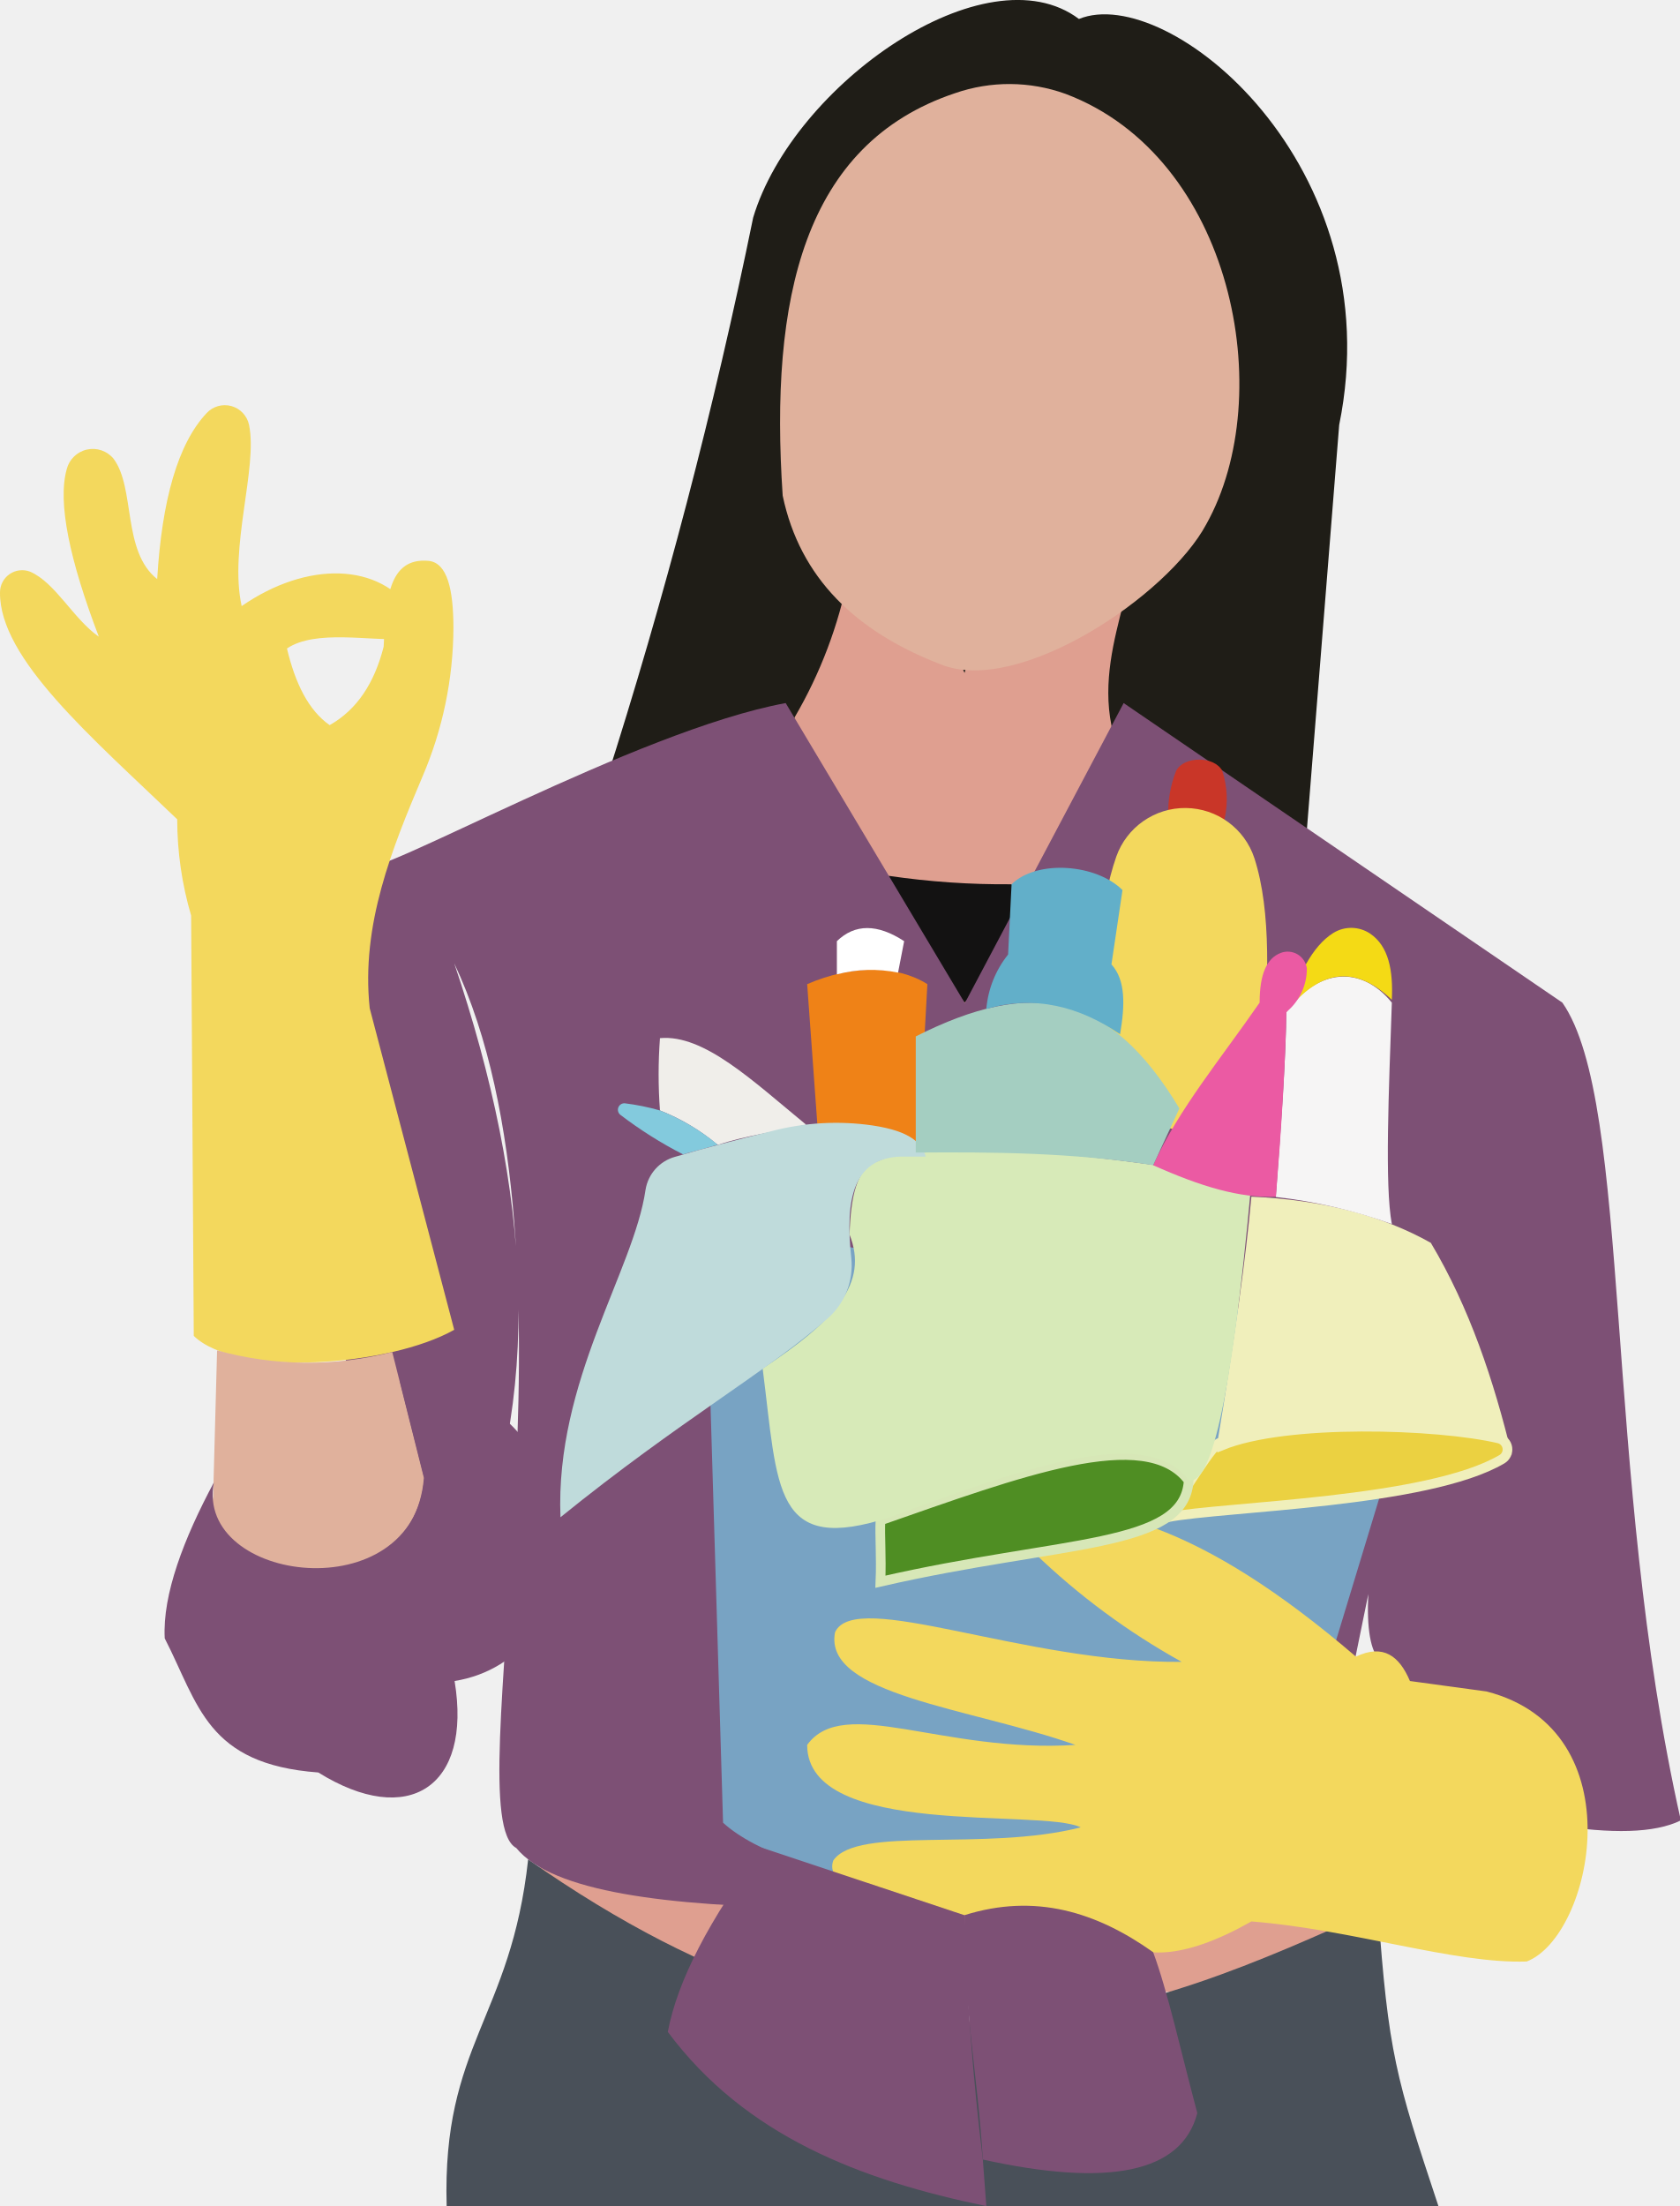
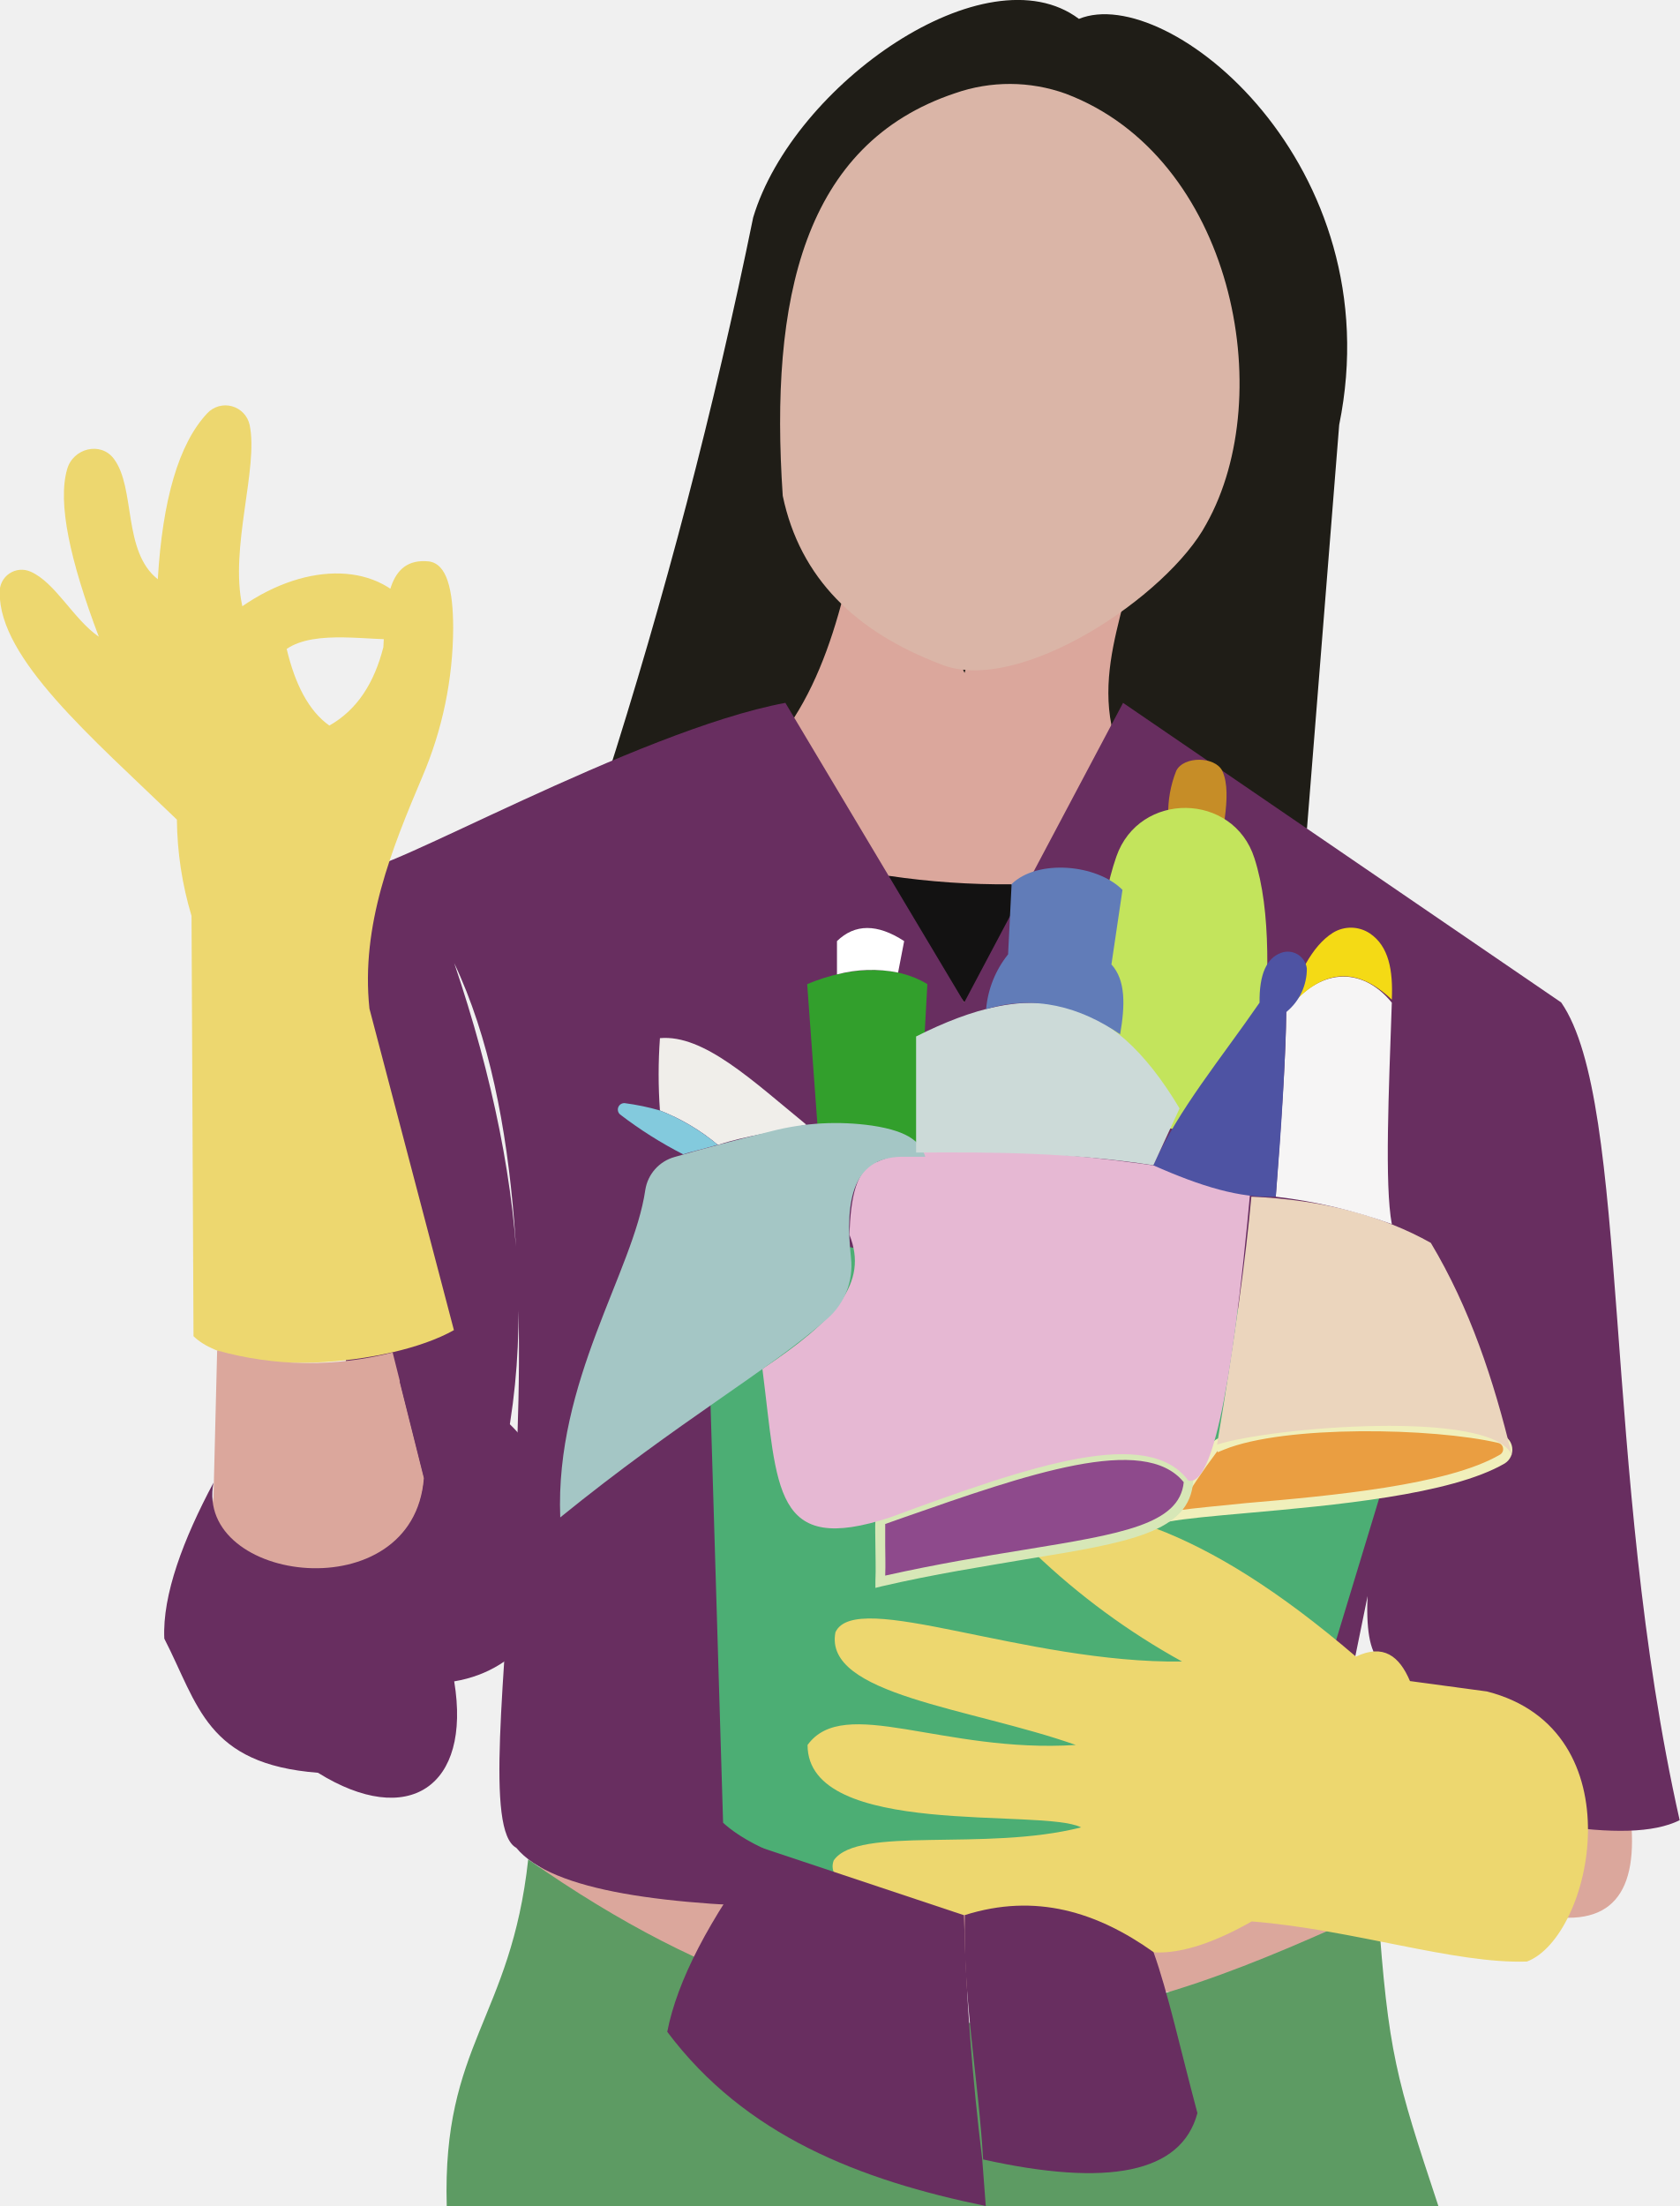
- <svg xmlns="http://www.w3.org/2000/svg" id="Camada_1" data-name="Camada 1" viewBox="0 0 173.58 227.92">
+ <svg xmlns="http://www.w3.org/2000/svg" id="Camada_1" data-name="Camada 1" viewBox="0 0 229.54 301.4">
  <defs>
-     <style>.cls-1{fill:#1f1d17;}.cls-2{fill:#df9f90;}.cls-3{fill:#495059;}.cls-4{fill:#131212;}.cls-5{fill:#7d5075;}.cls-6{fill:#78a3c3;}.cls-7{fill:#f3d85d;}.cls-8{fill:#e0b19c;}.cls-9{fill:#ebd141;stroke:#f0efbb;}.cls-10,.cls-24,.cls-9{stroke-miterlimit:10;}.cls-10{fill:#4f8e23;stroke:#d7e7b7;}.cls-11{fill:#f0efbb;}.cls-12{fill:#d7eab8;}.cls-13{fill:#f6f5f5;}.cls-14{fill:#f4da15;}.cls-15{fill:#f0eeea;}.cls-16{fill:#83cadd;}.cls-17{fill:#ef8217;}.cls-18{fill:#bfdbdb;}.cls-19{fill:#fff;}.cls-20{fill:#c93628;}.cls-21{fill:#eb5aa3;}.cls-22{fill:#a4cec1;}.cls-23{fill:#62afc9;}.cls-24{fill:none;stroke:#000;}</style>
+     <style>.cls-1{fill:#dba79c;}.cls-2{fill:#1f1d17;}.cls-3{fill:#5d9b63;}.cls-4{fill:#131212;}.cls-5{fill:#682e60;}.cls-6{fill:#4cae74;}.cls-7{fill:#edd76f;}.cls-8{fill:#ea9e41;}.cls-9{fill:#f0efbb;}.cls-10{fill:#8e4a8c;}.cls-11{fill:#d7e7b7;}.cls-12{fill:#ebd5bd;}.cls-13{fill:#e6b8d3;}.cls-14{fill:#f6f5f5;}.cls-15{fill:#f4da15;}.cls-16{fill:#f0eeea;}.cls-17{fill:#83cadd;}.cls-18{fill:#329f2c;}.cls-19{fill:#a4c6c5;}.cls-20{fill:#fff;}.cls-21{fill:#c68d27;}.cls-22{fill:#c3e45c;}.cls-23{fill:#4e53a3;}.cls-24{fill:#ccdad8;}.cls-25{fill:#617cb8;}.cls-26{fill:none;stroke:#000;stroke-miterlimit:10;}.cls-27{fill:#dab5a7;}</style>
  </defs>
-   <path class="cls-1" d="M113.38,12.57c9.22-3.78,32.36,15.12,26.89,41.94l-3.33,41.71L64.42,91.59a558.35,558.35,0,0,0,15.3-58.5C83.86,19.29,103.81,5.37,113.38,12.57Z" transform="translate(-1.9 -10.61)" />
-   <rect class="cls-2" x="55.77" y="190.93" width="83.94" height="14.87" />
-   <path class="cls-3" d="M56.47,202.72c-1.79,16.45-8.9,19.11-8.42,35.81H150.52c-4.39-13.23-5.18-15.8-6.24-30.76C119.79,218.88,94.94,229.71,56.47,202.72Z" transform="translate(-1.9 -10.61)" />
-   <path class="cls-2" d="M116.74,85.57c-.91-4.53.27-8.85,1.23-12.64-7.43-7-12.93-4.69-16.41,7.2-2.7-6.15-6.22-10.52-12-10.08A47.11,47.11,0,0,1,84,84.73l-4.24,18.68c12,19.93,25.46,25.2,41.33,7.87Z" transform="translate(-1.9 -10.61)" />
-   <path class="cls-4" d="M93.73,101.1a82.37,82.37,0,0,0,12.69.87c2.74,3.28-.19,7.59-4.86,12.23C98.29,109.77,92.22,104.79,93.73,101.1Z" transform="translate(-1.9 -10.61)" />
-   <path class="cls-5" d="M48.83,110.13c14.45,30.6,0,88,6.41,91.41,7.45,9.11,47.58,5.83,81.7,4.83l16.94-83c-4.75,22-13,51-10,57.87l.21,11.45,18.48,6.48c5.83.92,10.27.86,13-.48-8.1-36-5-74.09-12.24-84.49L118,83.25l-16.41,31L83.08,83.25c-15.42,2.83-42.51,18.28-43.75,17L37,170.13,49.72,174C58.24,155.22,56.76,133.59,48.83,110.13Z" transform="translate(-1.9 -10.61)" />
-   <path class="cls-6" d="M74.75,137.08l1.86,61.85c6.73,6.17,29.89,10.16,55.14,8.16L149.39,149Z" transform="translate(-1.9 -10.61)" />
-   <path class="cls-7" d="M12.11,76.39c-3-7.87-4.28-13.84-3.32-17.29A2.78,2.78,0,0,1,13.63,58c2.28,3.05.87,9.55,4.51,12.44.49-8.16,2.14-14,5.12-17.16a2.56,2.56,0,0,1,4.37,1.22c.93,4.44-2.09,12.7-.76,18.73,6.79-4.7,14.32-4.51,17.73.67a1.74,1.74,0,0,1-1.27,2.71c-3.08.26-8.82-1-11.78,1,.86,3.63,2.24,6.4,4.41,7.92,2.87-1.62,4.64-4.41,5.58-8.1.23-4.59.37-9.29,4.68-8.87,1.89.23,2.52,2.93,2.53,6.88a39.38,39.38,0,0,1-3.19,15.39c-3.14,7.41-6.38,15.33-5.46,23.95L48.83,148c-6.66,3.78-22.5,4.95-26.91.63l-.27-43.42a35.36,35.36,0,0,1-1.44-9.95C11.32,86.73,1.85,78.67,1.9,71.84A2.29,2.29,0,0,1,5,69.67C7.62,70.79,9.47,74.55,12.11,76.39Z" transform="translate(-1.9 -10.61)" />
-   <path class="cls-8" d="M24.33,150.13l-.41,15.17c-1.8,8.46,20.61,12.33,21.78-2l-3.27-13A35.11,35.11,0,0,1,24.33,150.13Z" transform="translate(-1.9 -10.61)" />
-   <path class="cls-5" d="M24,163.77c-3.11,5.81-5.32,11.58-5.08,16.11,3.51,6.84,4.32,13,15.87,13.86,9.28,5.78,15.9,1.53,14.08-9.45,14.24-2.34,15.23-24.48-.52-30.51a7.35,7.35,0,0,0-5.13-.45l2.52,10C44.62,177.09,22,174.16,24,163.77Z" transform="translate(-1.9 -10.61)" />
-   <path class="cls-7" d="M108.78,171.06l12.52-2.54c6,2.25,12.67,6.37,20.7,13.25,2.84-1.35,4.49-.05,5.58,2.52l7.92,1.08c15.54,4,10.91,25.32,4.14,27.9-7.53.25-17.88-3.3-28.44-4.14-7.06,4-11.61,4-14.58,1.44-11.7-1.92-30.36-2.94-28.62-7.74,2.48-3.62,15.63-.89,25.56-3.42-4-2-28.26,1.2-28.26-8.52,3.77-5.21,14,.88,27.72,0-10.86-3.84-26.1-5.16-24.84-11.64,2.1-4.56,19.62,3.24,35.82,3.06A72.54,72.54,0,0,1,108.78,171.06Z" transform="translate(-1.9 -10.61)" />
-   <path class="cls-9" d="M122.51,167.37c6-1.14,26.9-1.48,34.58-6a1.17,1.17,0,0,0-.32-2.14c-6.33-1.49-22-2-28.63.72C128.07,158.54,125.55,162.55,122.51,167.37Z" transform="translate(-1.9 -10.61)" />
-   <path class="cls-10" d="M92.87,167.7c-.08,1.59.11,3.76,0,6.33,18.83-4.32,31.43-3.42,31.85-10.44C120.31,157.71,107.08,162.75,92.87,167.7Z" transform="translate(-1.9 -10.61)" />
-   <path class="cls-11" d="M131.2,134.25c7.44.32,13.63,2,18.54,4.77,4,6.71,6.49,14.17,8.37,21.92-2-4.79-24.93-2.88-30.46-1.08C129.46,149,130.64,140.45,131.2,134.25Z" transform="translate(-1.9 -10.61)" />
-   <path class="cls-12" d="M80.7,152c1.6,12.47,1.06,19.35,13.24,15.33,14.85-5.5,26.59-9.4,30.78-3.78,2.19.5,4.35-7.28,6.48-30.78-13.2-2.89-33.66-4.68-38.59-2.19-2.24.64-2.81,3.78-2.93,7.59C91.67,143.16,88.27,147,80.7,152Z" transform="translate(-1.9 -10.61)" />
-   <path class="cls-13" d="M145.71,137.08c-.75-4-.31-13.79,0-22.88-3.13-3.85-7.63-3.62-10.91,1,0,3.77-.46,10.8-1.08,19.08A52.72,52.72,0,0,1,145.71,137.08Z" transform="translate(-1.9 -10.61)" />
-   <path class="cls-14" d="M145.71,113.91c.14-3-.31-5.53-2.24-6.84a3.52,3.52,0,0,0-3.82-.06c-2.2,1.38-3.66,4.45-4.85,8.16C138.18,110.88,141.8,110.17,145.71,113.91Z" transform="translate(-1.9 -10.61)" />
-   <path class="cls-15" d="M70.09,125.34a50.26,50.26,0,0,1,0-7.47c4.55-.42,9.58,4.41,15.1,8.94-3.06.72-6.27,1.13-9.13,2.09A21.53,21.53,0,0,0,70.09,125.34Z" transform="translate(-1.9 -10.61)" />
-   <path class="cls-16" d="M70.09,125.34a23.74,23.74,0,0,0-3.64-.74.67.67,0,0,0-.48,1.17,42.52,42.52,0,0,0,6.51,4.11c.68-.22,2-.52,3.58-1A21.87,21.87,0,0,0,70.09,125.34Z" transform="translate(-1.9 -10.61)" />
-   <path class="cls-17" d="M86.49,128.67,85.3,112.29c4.63-2,9.23-2,12.42,0l-.9,16.38Z" transform="translate(-1.9 -10.61)" />
-   <path class="cls-18" d="M68.6,133.53c-1.21,8.37-9.35,19.74-8.79,33.84,12.35-10,21.45-15.09,27.65-20.58a7.28,7.28,0,0,0,2.4-6.2c-.67-6.1.17-10.67,5.7-10.48h2c-.45-1.38-1.52-2.62-5.5-3.22a26.3,26.3,0,0,0-10.41.58c-3.52.88-6.9,1.75-10,2.66A4.23,4.23,0,0,0,68.6,133.53Z" transform="translate(-1.9 -10.61)" />
-   <path class="cls-19" d="M88.37,111.28v-3.43q2.8-2.71,6.95,0l-.63,3.25A13.83,13.83,0,0,0,88.37,111.28Z" transform="translate(-1.9 -10.61)" />
-   <path class="cls-20" d="M122.6,94.9a11.79,11.79,0,0,1,.82-4.64c.79-1.57,4-1.54,4.77,0a9.36,9.36,0,0,1,.25,4.91c-.13,1-1.53,1.76-3,1.56l-.81-.12C123.43,96.48,122.57,95.74,122.6,94.9Z" transform="translate(-1.9 -10.61)" />
-   <path class="cls-7" d="M114.78,119.22c.18-7.76.68-15,2.46-20.11a7.54,7.54,0,0,1,14.27.17c1.76,5.46,1.49,13.12.76,21.27a7.56,7.56,0,0,1-9,6.74l-2.44-.49A7.54,7.54,0,0,1,114.78,119.22Z" transform="translate(-1.9 -10.61)" />
-   <path class="cls-21" d="M121.05,131c2.67-5.85,6.94-10.93,11-16.8,0-3,.76-4.6,2.19-5.14a2,2,0,0,1,2.69,1.61,5.78,5.78,0,0,1-2.12,4.5c-.1,5.37-.5,11.88-1.08,19.08C130,134.41,126,133.21,121.05,131Z" transform="translate(-1.9 -10.61)" />
-   <path class="cls-22" d="M96.52,129.69c0-5.16,0-9.45,0-12,12-6.06,20-4.62,27.24,7.44L121.05,131C112.64,129.68,104.52,129.63,96.52,129.69Z" transform="translate(-1.9 -10.61)" />
-   <path class="cls-23" d="M103.81,114.86c5-1.49,9.69-.23,13.82,2.61.51-3,.59-5.59-.89-7.22l1.14-7.68c-2.7-2.7-8.82-3.18-11.46-.6l-.36,7.26a10.41,10.41,0,0,0-2.25,5.63" transform="translate(-1.9 -10.61)" />
-   <path class="cls-24" d="M101.56,114.2" transform="translate(-1.9 -10.61)" />
-   <path class="cls-5" d="M80.7,201.54c-5.52,7.39-8.81,13.74-9.8,19,8,10.75,19.9,15.32,32.91,18l-.36-4.8c-1-8.25-1.67-16.64-1.89-25.25Z" transform="translate(-1.9 -10.61)" />
-   <path class="cls-5" d="M125.61,228.93c-1.72-6.45-3.06-12.57-4.56-16.62-5.84-4.15-12.18-6.13-19.49-3.83-.22,8.61,1.41,17,1.89,25.25C116.36,236.58,124,235.15,125.61,228.93Z" transform="translate(-1.9 -10.61)" />
-   <path class="cls-8" d="M100.57,20.24C84.92,25.48,81.4,41.48,82.77,61.82c1.79,8.54,7.6,14.06,16.3,17.42,8.05,3.31,23.52-7.08,27.47-14.47C134,51.43,129.28,26.83,112,20.31A17.11,17.11,0,0,0,100.57,20.24Z" transform="translate(-1.9 -10.61)" />
+   <path class="cls-1" d="M215.73,269.9c10.4,2.31,14.1-2.89,12.86-13.65l-13.81-1.74Z" transform="translate(-5.83 -8.42)" />
+   <path class="cls-2" d="M153.25,11c12.2-5,42.79,20,35.56,55.46l-4.4,55.15-95.9-6.12a736.32,736.32,0,0,0,20.23-77.36C114.21,19.91,140.6,1.5,153.25,11Z" transform="translate(-5.83 -8.42)" />
+   <rect class="cls-1" x="73.75" y="252.49" width="111" height="19.66" />
+   <path class="cls-3" d="M78,262.47c-2.37,21.75-11.77,25.27-11.13,47.35H202.36c-5.79-17.49-6.85-20.89-8.25-40.68C161.73,283.84,128.87,298.16,78,262.47Z" transform="translate(-5.83 -8.42)" />
+   <path class="cls-1" d="M157.7,107.55c-1.2-6,.36-11.7,1.62-16.71-9.81-9.27-17.1-6.2-21.7,9.52-3.56-8.14-8.22-13.91-15.87-13.33-1.66,7.19-3.88,13.89-7.4,19.42l-5.61,24.69c15.81,26.36,33.67,33.33,54.66,10.41Z" transform="translate(-5.83 -8.42)" />
+   <path class="cls-4" d="M127.27,128.08a108.09,108.09,0,0,0,16.78,1.16c3.63,4.33-.25,10-6.43,16.17C133.3,139.55,125.27,133,127.27,128.08Z" transform="translate(-5.83 -8.42)" />
+   <path class="cls-5" d="M67.89,140c19.11,40.46,0,116.32,8.48,120.88,9.85,12,62.92,7.71,108,6.38l22.4-109.75c-6.28,29.14-17.23,67.49-13.29,76.52l.27,15.14,24.44,8.57c7.71,1.22,13.59,1.14,17.14-.63-10.71-47.57-6.67-98-16.19-111.73l-59.86-40.93-21.7,40.93-24.44-40.93C92.8,108.23,57,128.65,55.34,127l-3.09,92.38,16.82,5.16C80.34,199.66,78.38,171.05,67.89,140Z" transform="translate(-5.83 -8.42)" />
+   <path class="cls-6" d="M102.17,175.67l2.46,81.79c8.9,8.16,39.52,13.43,72.91,10.79l23.33-76.85Z" transform="translate(-5.83 -8.42)" />
+   <path class="cls-7" d="M19.33,95.41C15.39,85,13.68,77.11,15,72.54c.8-2.89,4.6-3.84,6.39-1.43,3,4,1.16,12.63,6,16.45.65-10.79,2.83-18.5,6.77-22.69a3.39,3.39,0,0,1,5.78,1.61c1.24,5.87-2.76,16.79-1,24.77,9-6.22,18.95-6,23.46.89a2.3,2.3,0,0,1-1.68,3.58C56.55,96.06,49,94.36,45,97.08c1.14,4.8,3,8.47,5.83,10.47,3.8-2.14,6.14-5.83,7.38-10.71.31-6.06.49-12.28,6.19-11.72,2.5.3,3.34,3.87,3.35,9.09a52.22,52.22,0,0,1-4.22,20.35c-4.15,9.81-8.43,20.27-7.22,31.67l11.54,43.92c-8.81,5-29.75,6.54-35.58.83L32,133.56A47.24,47.24,0,0,1,30,120.4c-11.75-11.32-24.27-22-24.21-31A3,3,0,0,1,10,86.52C13.4,88,15.84,93,19.33,95.41Z" transform="translate(-5.83 -8.42)" />
+   <path class="cls-1" d="M35.5,192.93,35,213c-2.38,11.19,27.25,16.31,28.8-2.61l-4.32-17.18A46.4,46.4,0,0,1,35.5,192.93Z" transform="translate(-5.83 -8.42)" />
+   <path class="cls-5" d="M35,211c-4.1,7.68-7,15.32-6.72,21.3,4.65,9.05,5.72,17.14,21,18.33,12.27,7.64,21,2,18.61-12.49C86.72,235,88,205.72,67.2,197.75a9.76,9.76,0,0,0-6.77-.6l3.32,13.22C62.32,228.58,32.39,224.71,35,211Z" transform="translate(-5.83 -8.42)" />
+   <path class="cls-7" d="M147.18,220.61l16.54-3.37c7.91,3,16.77,8.43,27.38,17.52,3.76-1.79,5.94-.06,7.38,3.34L209,239.52c20.55,5.24,14.43,33.49,5.47,36.9-9.94.34-23.64-4.36-37.61-5.48-9.32,5.29-15.35,5.28-19.28,1.91-15.47-2.54-40.13-3.89-37.84-10.24,3.28-4.79,20.68-1.17,33.8-4.52-5.24-2.7-37.37,1.59-37.37-11.26,5-6.9,18.52,1.16,36.65,0-14.36-5.08-34.51-6.83-32.84-15.4,2.77-6,25.94,4.29,47.36,4A96.63,96.63,0,0,1,147.18,220.61Z" transform="translate(-5.83 -8.42)" />
+   <path class="cls-8" d="M165.32,215.72c7.89-1.5,35.58-2,45.73-7.88a1.54,1.54,0,0,0-.41-2.83c-8.38-2-29.14-2.6-37.87,1C172.68,204.05,169.34,209.35,165.32,215.72Z" transform="translate(-5.83 -8.42)" />
+   <path class="cls-9" d="M164,216.65l.9-1.43c5.82-9.22,6.85-10.57,7.91-10.29a.87.87,0,0,1,.35.19c9.42-3.45,29.86-2.59,37.68-.76a2.21,2.21,0,0,1,.6,4c-7.39,4.31-23.52,5.74-35.3,6.79-4.52.4-8.43.75-10.64,1.17Zm8.19-10a96.94,96.94,0,0,0-5.48,8.14c2.33-.33,5.62-.62,9.31-1,11.66-1,27.62-2.45,34.75-6.62a.86.86,0,0,0,.43-.89.85.85,0,0,0-.67-.72c-8.81-2.07-29.11-2.48-37.46.92l-.87.36Z" transform="translate(-5.83 -8.42)" />
+   <path class="cls-10" d="M126.14,216.16c-.12,2.11.13,5,0,8.37,24.89-5.71,41.55-4.52,42.11-13.81C162.42,203,144.92,209.61,126.14,216.16Z" transform="translate(-5.83 -8.42)" />
+   <path class="cls-11" d="M125.44,225.37l0-.87c.08-1.8,0-3.47,0-4.94,0-1.31-.06-2.44,0-3.43l0-.45,3.36-1.17c18.3-6.41,34.1-11.94,39.92-4.18l.14.19v.24c-.43,7.05-8.85,8.42-22.81,10.69-5.82,1-12.42,2-19.82,3.72Zm1.34-8.73c0,.84,0,1.8,0,2.89,0,1.26.06,2.65,0,4.16,7.11-1.59,13.45-2.63,19.07-3.54C159,218,167,216.71,167.57,210.93c-5.39-6.69-21.37-1.09-38.27,4.82Z" transform="translate(-5.83 -8.42)" />
+   <path class="cls-12" d="M176.81,171.92c9.85.42,18,2.64,24.52,6.31,5.32,8.88,8.6,18.74,11.07,29-2.66-6.34-33-3.81-40.28-1.43C174.53,191.36,176.07,180.13,176.81,171.92Z" transform="translate(-5.83 -8.42)" />
+   <path class="cls-13" d="M110,195.45c2.11,16.49,1.4,25.59,17.5,20.27,19.65-7.27,35.17-12.42,40.71-5,2.89.67,5.76-9.62,8.56-40.7-17.45-3.82-44.51-6.19-51-2.9-3,.85-3.71,5-3.88,10C124.55,183.71,120,188.77,110,195.45Z" transform="translate(-5.83 -8.42)" />
+   <path class="cls-14" d="M196,175.67c-1-5.35-.41-18.23,0-30.26-4.14-5.08-10.09-4.79-14.43,1.28,0,5-.61,14.28-1.43,25.23A70.58,70.58,0,0,1,196,175.67Z" transform="translate(-5.83 -8.42)" />
+   <path class="cls-15" d="M196,145c.18-4-.41-7.31-3-9.05a4.68,4.68,0,0,0-5.06-.08c-2.9,1.83-4.84,5.89-6.41,10.79C186.05,141,190.84,140.08,196,145Z" transform="translate(-5.83 -8.42)" />
+   <path class="cls-16" d="M96,160.14a69.21,69.21,0,0,1,0-9.88c6-.54,12.68,5.84,20,11.82-4,1-8.28,1.5-12.07,2.77A28.25,28.25,0,0,0,96,160.14Z" transform="translate(-5.83 -8.42)" />
+   <path class="cls-17" d="M96,160.14a32.61,32.61,0,0,0-4.81-1,.88.88,0,0,0-.63,1.55,55.91,55.91,0,0,0,8.61,5.44c.9-.3,2.63-.69,4.73-1.3A28.85,28.85,0,0,0,96,160.14Z" transform="translate(-5.83 -8.42)" />
+   <path class="cls-18" d="M117.7,164.54l-1.58-21.66c6.12-2.57,12.21-2.59,16.42,0l-1.19,21.66Z" transform="translate(-5.83 -8.42)" />
+   <path class="cls-19" d="M94,171c-1.6,11.07-12.36,26.1-11.62,44.74,16.32-13.25,28.35-19.95,36.56-27.21a9.61,9.61,0,0,0,3.17-8.21c-.88-8.05.23-14.09,7.53-13.85h2.62c-.58-1.83-2-3.47-7.26-4.26a35.31,35.31,0,0,0-13.77.76c-4.66,1.17-9.12,2.33-13.24,3.53A5.56,5.56,0,0,0,94,171Z" transform="translate(-5.83 -8.42)" />
+   <path class="cls-20" d="M120.19,141.55V137q3.69-3.58,9.18,0l-.83,4.3A18.39,18.39,0,0,0,120.19,141.55Z" transform="translate(-5.83 -8.42)" />
+   <path class="cls-21" d="M165.45,119.89a15.48,15.48,0,0,1,1.09-6.14c1-2.07,5.33-2,6.3,0,.77,1.67.66,4,.33,6.49-.17,1.36-2,2.32-4,2.06l-1.08-.15C166.54,122,165.41,121,165.45,119.89Z" transform="translate(-5.83 -8.42)" />
+   <path class="cls-22" d="M155.1,152.06c.25-10.27.91-19.85,3.26-26.6,3.13-9,16-8.82,18.87.22,2.33,7.22,2,17.35,1,28.12a10,10,0,0,1-11.88,8.92l-3.22-.64A10,10,0,0,1,155.1,152.06Z" transform="translate(-5.83 -8.42)" />
+   <path class="cls-23" d="M163.4,167.63c3.53-7.74,9.17-14.45,14.53-22.22-.05-3.95,1-6.08,2.9-6.79a2.63,2.63,0,0,1,3.56,2.12,7.61,7.61,0,0,1-2.81,5.95c-.13,7.11-.66,15.71-1.43,25.23C175.26,172.14,170,170.55,163.4,167.63Z" transform="translate(-5.83 -8.42)" />
+   <path class="cls-24" d="M131,165.89c0-6.82,0-12.49,0-15.86,15.87-8,26.5-6.11,36,9.83l-3.58,7.77C152.28,165.89,141.55,165.81,131,165.89Z" transform="translate(-5.83 -8.42)" />
+   <path class="cls-25" d="M140.6,146.29c6.62-2,12.81-.31,18.28,3.44.68-3.93.78-7.38-1.19-9.54L159.2,130c-3.57-3.57-11.66-4.2-15.15-.79l-.48,9.6a13.9,13.9,0,0,0-3,7.45" transform="translate(-5.83 -8.42)" />
+   <path class="cls-26" d="M137.62,145.41" transform="translate(-5.83 -8.42)" />
+   <path class="cls-5" d="M110,260.91c-7.3,9.78-11.65,18.16-13,25.11,10.65,14.21,26.31,20.26,43.52,23.8l-.48-6.34c-1.33-10.91-2.21-22-2.5-33.39Z" transform="translate(-5.83 -8.42)" />
+   <path class="cls-5" d="M169.44,297.13c-2.28-8.53-4.06-16.62-6-22-7.72-5.49-16.1-8.11-25.78-5.06-.28,11.38,1.87,22.49,2.5,33.39C157.2,307.25,167.24,305.35,169.44,297.13Z" transform="translate(-5.83 -8.42)" />
+   <path class="cls-27" d="M136.31,21.16c-20.69,6.92-25.35,28.08-23.53,55,2.36,11.29,10,18.59,21.55,23C145,103.56,165.44,89.81,170.66,80c9.91-17.64,3.62-50.16-19.22-58.78A22.64,22.64,0,0,0,136.31,21.16Z" transform="translate(-5.83 -8.42)" />
</svg>
